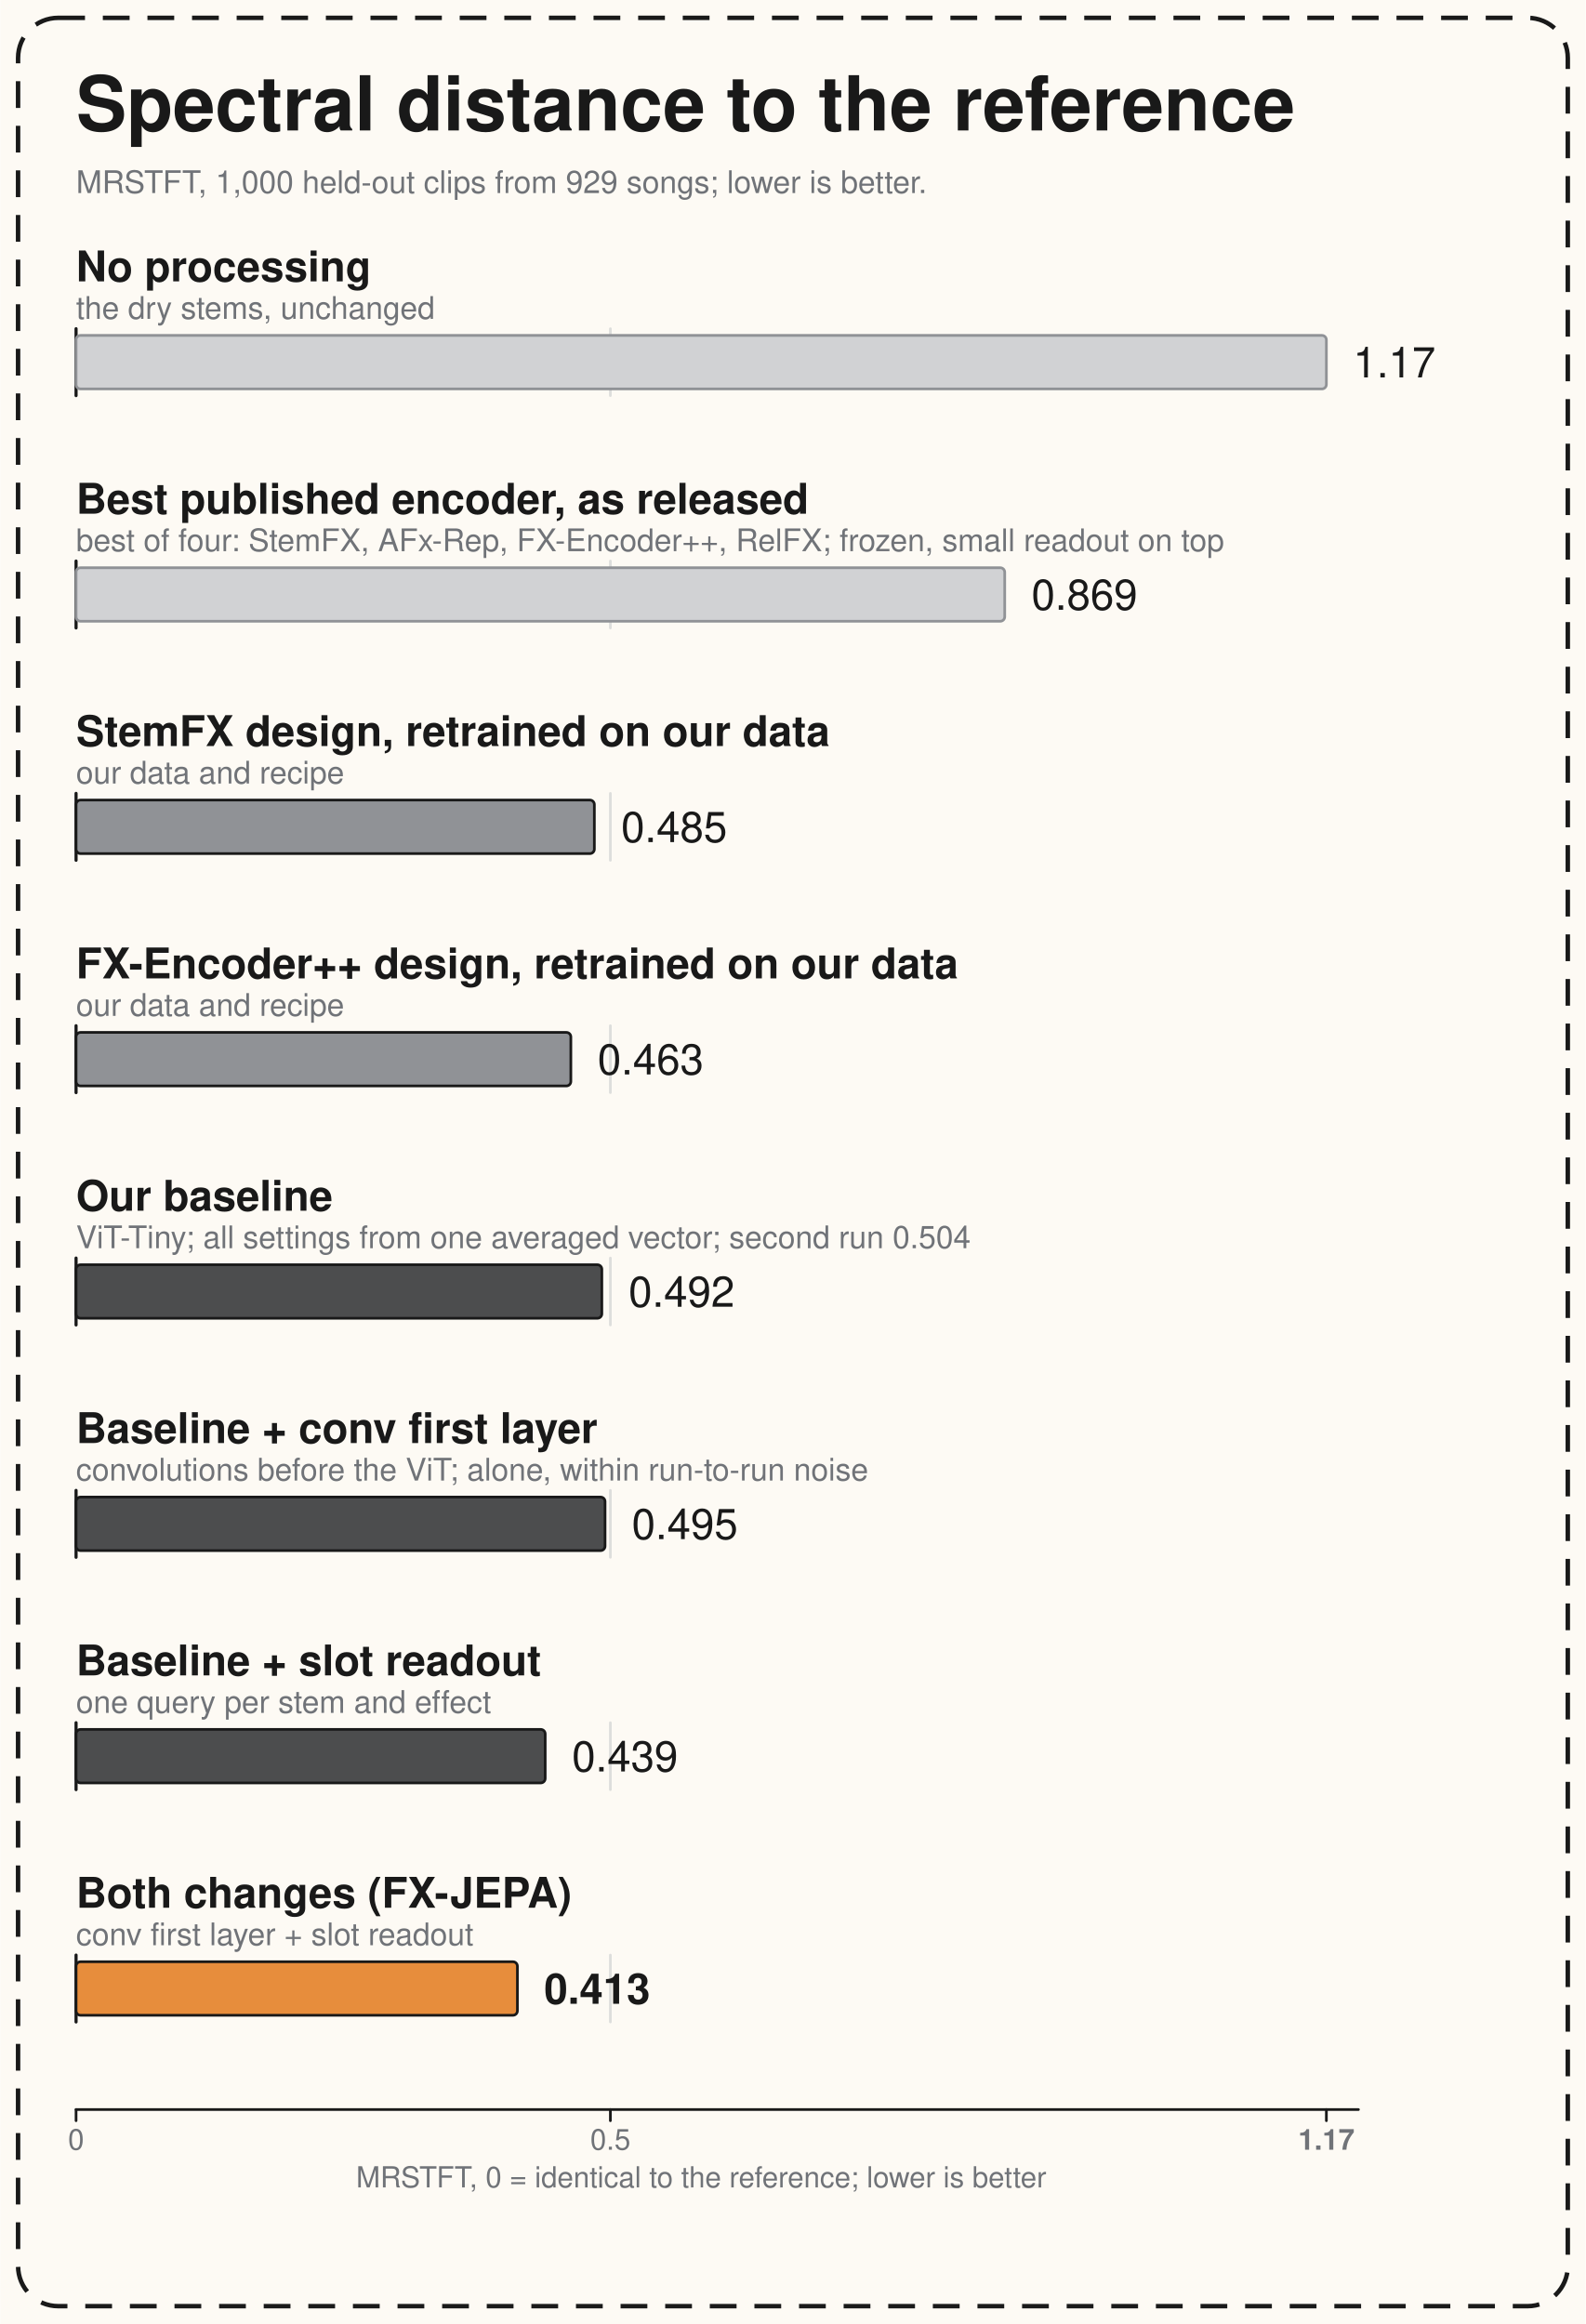
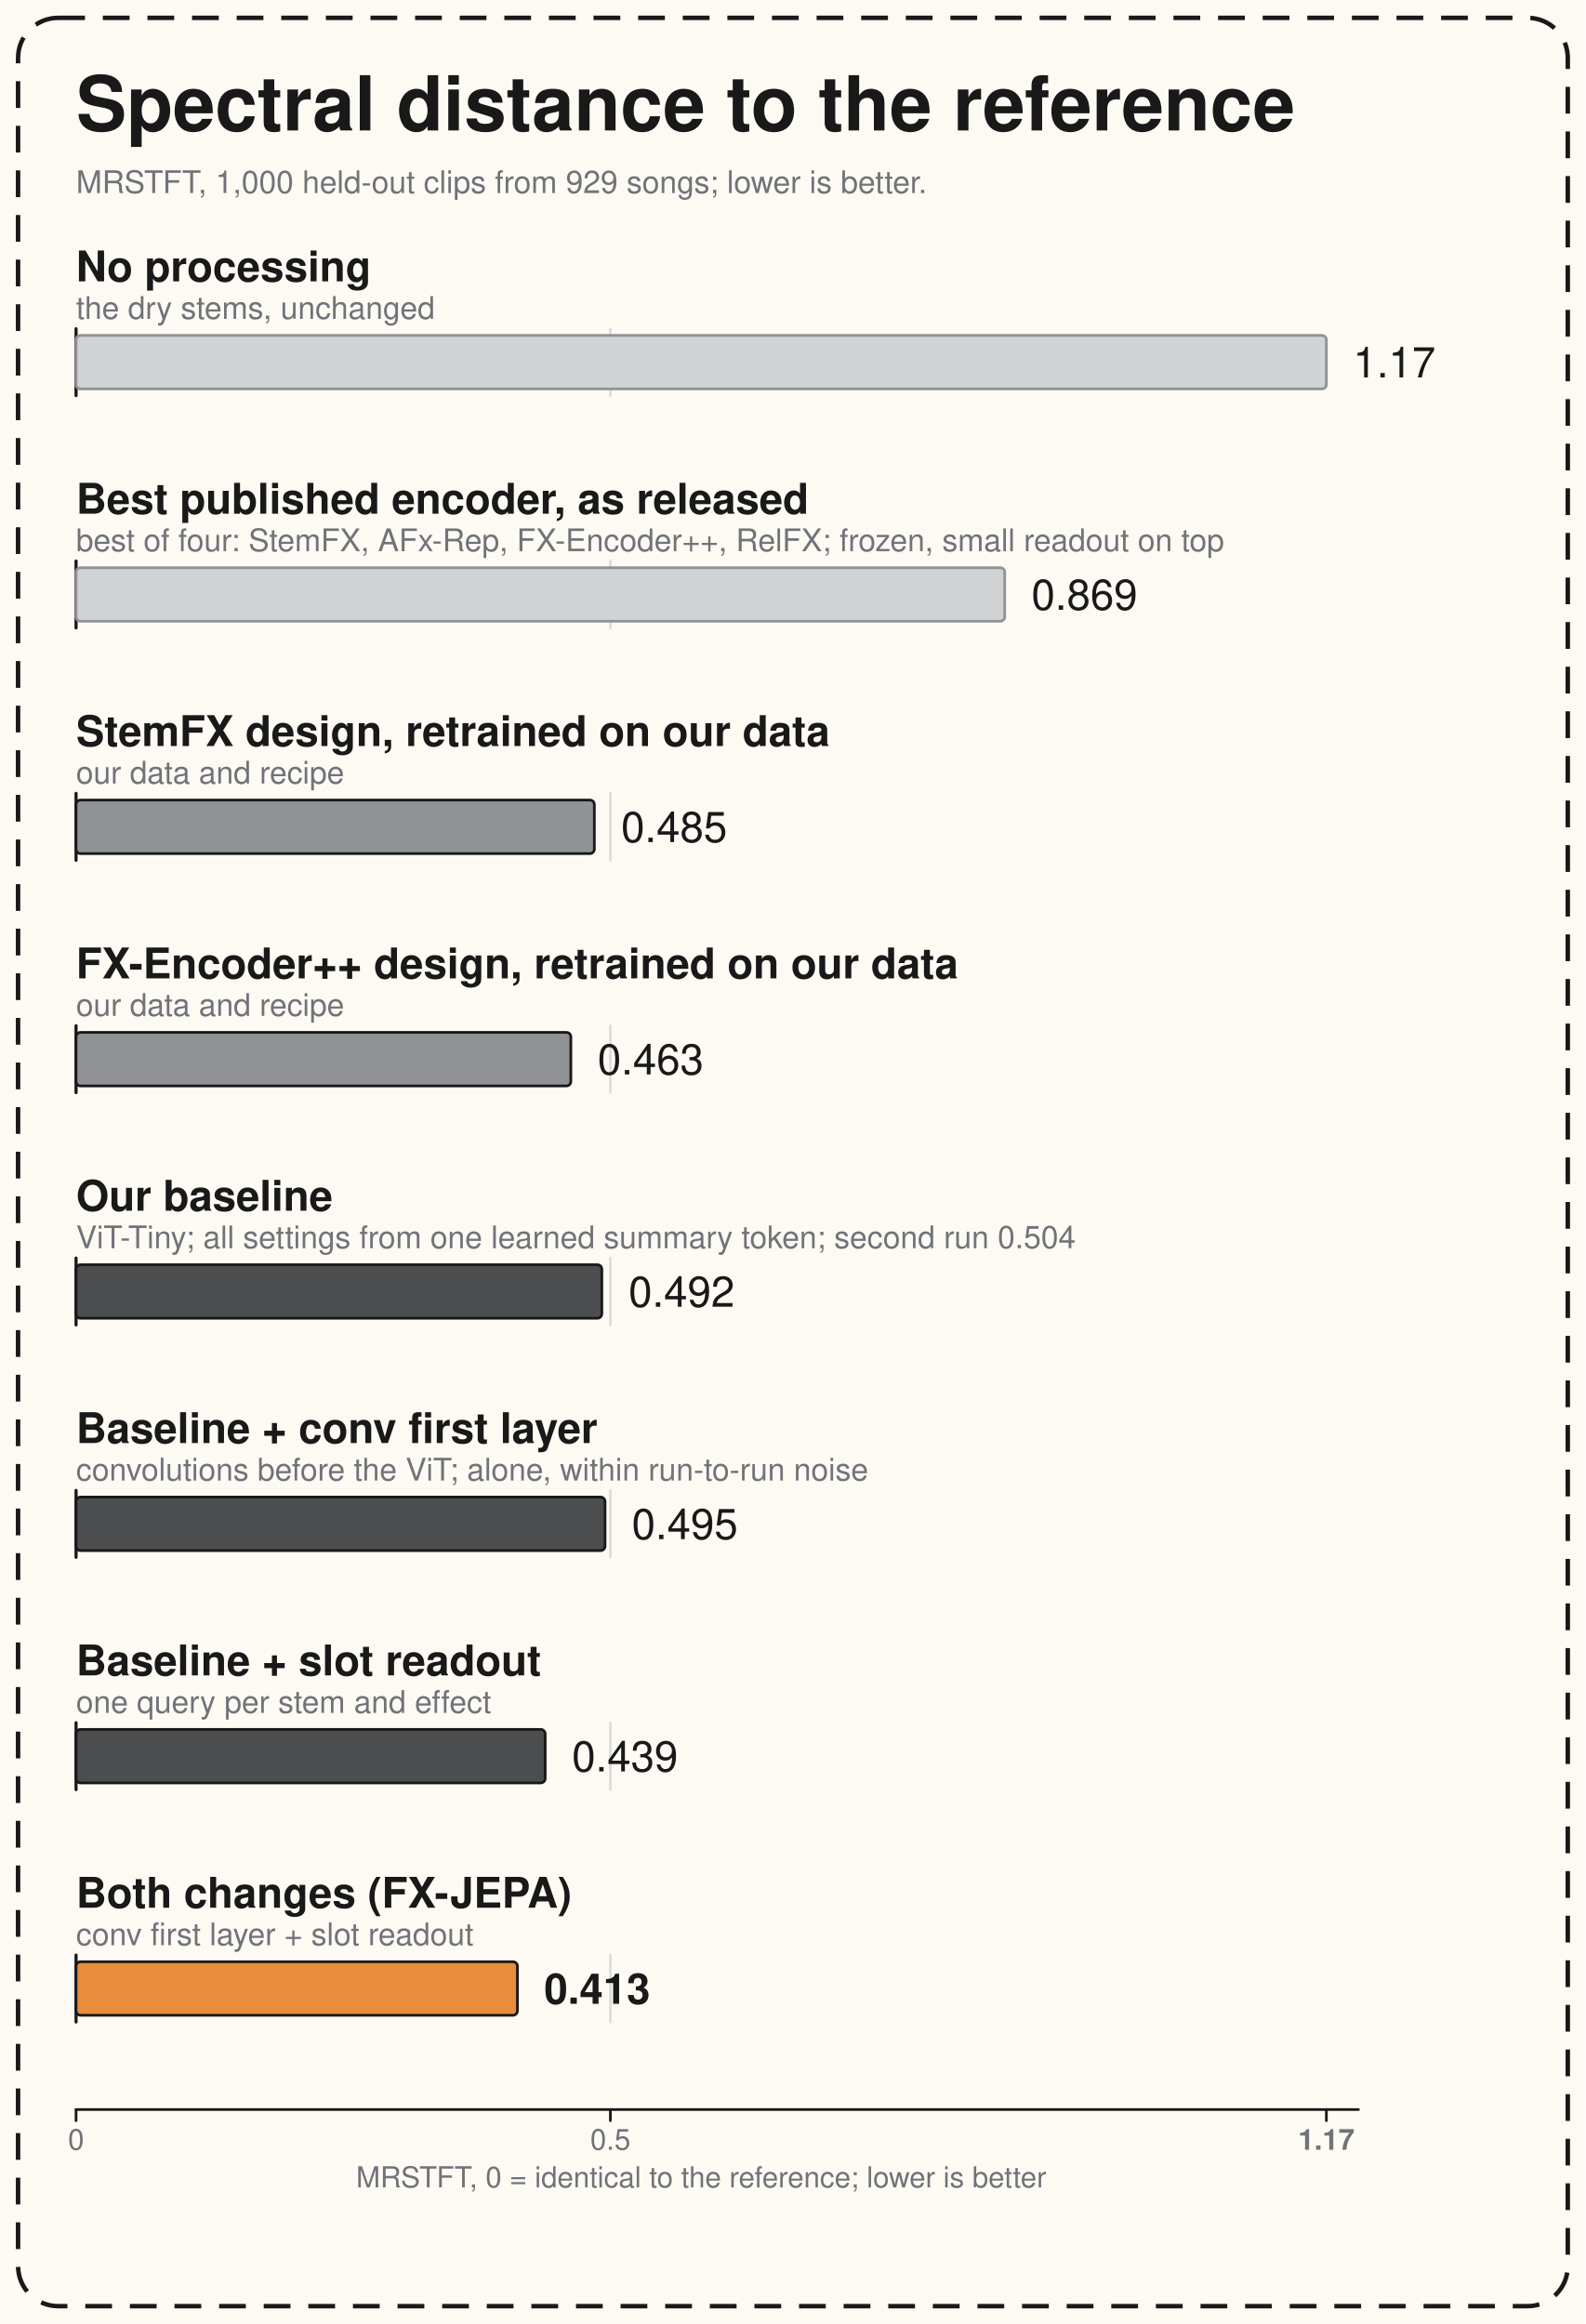
<svg xmlns="http://www.w3.org/2000/svg" width="1422" height="2084" viewBox="1414.0 226.0 710.8 1042.0" role="img" aria-labelledby="title-results">
  <rect x="1414.0" y="226.0" width="710.8" height="1042.0" fill="#FDFAF4" />
  <g id="fig-results-results">
    <path d="M 1440 234 H 2098.8 A 18 18 0 0 1 2116.8 252 V 1242 A 18 18 0 0 1 2098.8 1260 H 1440 A 18 18 0 0 1 1422 1242 V 252 A 18 18 0 0 1 1440 234 Z" fill="none" stroke="#191919" stroke-width="2" stroke-linecap="butt" stroke-linejoin="round" stroke-dasharray="12 8" />
    <text x="1448" y="284.48" font-family="Helvetica Now Display, Helvetica Neue, Helvetica, Arial, sans-serif" font-size="34" font-weight="700" fill="#191919" text-anchor="start">Spectral distance to the reference</text>
    <text x="1448" y="312.56" font-family="Helvetica Now Display, Helvetica Neue, Helvetica, Arial, sans-serif" font-size="14" font-weight="400" fill="#707378" text-anchor="start">MRSTFT, 1,000 held-out clips from 929 songs; lower is better.</text>
    <text x="1448" y="352.16" font-family="Helvetica Now Display, Helvetica Neue, Helvetica, Arial, sans-serif" font-size="19" font-weight="700" fill="#191919" text-anchor="start">No processing</text>
    <text x="1448" y="368.96" font-family="Helvetica Now Display, Helvetica Neue, Helvetica, Arial, sans-serif" font-size="14" font-weight="400" fill="#707378" text-anchor="start">the dry stems, unchanged</text>
    <line x1="1687.556" y1="373.38" x2="1687.556" y2="403.38" stroke="#DDDEDC" stroke-width="1.2" stroke-linecap="round" />
    <line x1="1448" y1="373.38" x2="1448" y2="403.38" stroke="#191919" stroke-width="1.4" stroke-linecap="round" />
    <rect x="1448" y="376.38" width="560.562" height="24" fill="#d1d2d4" stroke="#909296" stroke-width="1.2" rx="2" ry="2" stroke-linejoin="round" />
    <text x="2020.562" y="395.22" font-family="Helvetica Now Display, Helvetica Neue, Helvetica, Arial, sans-serif" font-size="19" font-weight="400" fill="#191919" text-anchor="start">1.17</text>
    <text x="1448" y="456.331" font-family="Helvetica Now Display, Helvetica Neue, Helvetica, Arial, sans-serif" font-size="19" font-weight="700" fill="#191919" text-anchor="start">Best published encoder, as released</text>
    <text x="1448" y="473.131" font-family="Helvetica Now Display, Helvetica Neue, Helvetica, Arial, sans-serif" font-size="14" font-weight="400" fill="#707378" text-anchor="start">best of four: StemFX, AFx-Rep, FX-Encoder++, RelFX; frozen, small readout on top</text>
    <line x1="1687.556" y1="477.551" x2="1687.556" y2="507.551" stroke="#DDDEDC" stroke-width="1.2" stroke-linecap="round" />
    <line x1="1448" y1="477.551" x2="1448" y2="507.551" stroke="#191919" stroke-width="1.4" stroke-linecap="round" />
    <rect x="1448" y="480.551" width="416.349" height="24" fill="#d1d2d4" stroke="#909296" stroke-width="1.2" rx="2" ry="2" stroke-linejoin="round" />
    <text x="1876.349" y="499.391" font-family="Helvetica Now Display, Helvetica Neue, Helvetica, Arial, sans-serif" font-size="19" font-weight="400" fill="#191919" text-anchor="start">0.869</text>
    <text x="1448" y="560.502" font-family="Helvetica Now Display, Helvetica Neue, Helvetica, Arial, sans-serif" font-size="19" font-weight="700" fill="#191919" text-anchor="start">StemFX design, retrained on our data</text>
    <text x="1448" y="577.303" font-family="Helvetica Now Display, Helvetica Neue, Helvetica, Arial, sans-serif" font-size="14" font-weight="400" fill="#707378" text-anchor="start">our data and recipe</text>
    <line x1="1687.556" y1="581.722" x2="1687.556" y2="611.722" stroke="#DDDEDC" stroke-width="1.2" stroke-linecap="round" />
    <line x1="1448" y1="581.722" x2="1448" y2="611.722" stroke="#191919" stroke-width="1.4" stroke-linecap="round" />
    <rect x="1448" y="584.722" width="232.37" height="24" fill="#909296" stroke="#191919" stroke-width="1.2" rx="2" ry="2" stroke-linejoin="round" />
    <text x="1692.37" y="603.562" font-family="Helvetica Now Display, Helvetica Neue, Helvetica, Arial, sans-serif" font-size="19" font-weight="400" fill="#191919" text-anchor="start">0.485</text>
    <text x="1448" y="664.674" font-family="Helvetica Now Display, Helvetica Neue, Helvetica, Arial, sans-serif" font-size="19" font-weight="700" fill="#191919" text-anchor="start">FX-Encoder++ design, retrained on our data</text>
    <text x="1448" y="681.474" font-family="Helvetica Now Display, Helvetica Neue, Helvetica, Arial, sans-serif" font-size="14" font-weight="400" fill="#707378" text-anchor="start">our data and recipe</text>
    <line x1="1687.556" y1="685.894" x2="1687.556" y2="715.894" stroke="#DDDEDC" stroke-width="1.2" stroke-linecap="round" />
    <line x1="1448" y1="685.894" x2="1448" y2="715.894" stroke="#191919" stroke-width="1.4" stroke-linecap="round" />
    <rect x="1448" y="688.894" width="221.829" height="24" fill="#909296" stroke="#191919" stroke-width="1.2" rx="2" ry="2" stroke-linejoin="round" />
    <text x="1681.829" y="707.734" font-family="Helvetica Now Display, Helvetica Neue, Helvetica, Arial, sans-serif" font-size="19" font-weight="400" fill="#191919" text-anchor="start">0.463</text>
    <text x="1448" y="768.845" font-family="Helvetica Now Display, Helvetica Neue, Helvetica, Arial, sans-serif" font-size="19" font-weight="700" fill="#191919" text-anchor="start">Our baseline</text>
-     <text x="1448" y="785.645" font-family="Helvetica Now Display, Helvetica Neue, Helvetica, Arial, sans-serif" font-size="14" font-weight="400" fill="#707378" text-anchor="start">ViT-Tiny; all settings from one averaged vector; second run 0.504</text>
+     <text x="1448" y="785.645" font-family="Helvetica Now Display, Helvetica Neue, Helvetica, Arial, sans-serif" font-size="14" font-weight="400" fill="#707378" text-anchor="start">ViT-Tiny; all settings from one learned summary token; second run 0.504</text>
    <line x1="1687.556" y1="790.065" x2="1687.556" y2="820.065" stroke="#DDDEDC" stroke-width="1.2" stroke-linecap="round" />
    <line x1="1448" y1="790.065" x2="1448" y2="820.065" stroke="#191919" stroke-width="1.4" stroke-linecap="round" />
    <rect x="1448" y="793.065" width="235.723" height="24" fill="#4c4d4e" stroke="#191919" stroke-width="1.2" rx="2" ry="2" stroke-linejoin="round" />
    <text x="1695.723" y="811.905" font-family="Helvetica Now Display, Helvetica Neue, Helvetica, Arial, sans-serif" font-size="19" font-weight="400" fill="#191919" text-anchor="start">0.492</text>
    <text x="1448" y="873.016" font-family="Helvetica Now Display, Helvetica Neue, Helvetica, Arial, sans-serif" font-size="19" font-weight="700" fill="#191919" text-anchor="start">Baseline + conv first layer</text>
    <text x="1448" y="889.816" font-family="Helvetica Now Display, Helvetica Neue, Helvetica, Arial, sans-serif" font-size="14" font-weight="400" fill="#707378" text-anchor="start">convolutions before the ViT; alone, within run-to-run noise</text>
    <line x1="1687.556" y1="894.236" x2="1687.556" y2="924.236" stroke="#DDDEDC" stroke-width="1.2" stroke-linecap="round" />
    <line x1="1448" y1="894.236" x2="1448" y2="924.236" stroke="#191919" stroke-width="1.4" stroke-linecap="round" />
    <rect x="1448" y="897.236" width="237.161" height="24" fill="#4c4d4e" stroke="#191919" stroke-width="1.2" rx="2" ry="2" stroke-linejoin="round" />
    <text x="1697.161" y="916.076" font-family="Helvetica Now Display, Helvetica Neue, Helvetica, Arial, sans-serif" font-size="19" font-weight="400" fill="#191919" text-anchor="start">0.495</text>
    <text x="1448" y="977.188" font-family="Helvetica Now Display, Helvetica Neue, Helvetica, Arial, sans-serif" font-size="19" font-weight="700" fill="#191919" text-anchor="start">Baseline + slot readout</text>
    <text x="1448" y="993.988" font-family="Helvetica Now Display, Helvetica Neue, Helvetica, Arial, sans-serif" font-size="14" font-weight="400" fill="#707378" text-anchor="start">one query per stem and effect</text>
    <line x1="1687.556" y1="998.408" x2="1687.556" y2="1028.408" stroke="#DDDEDC" stroke-width="1.2" stroke-linecap="round" />
    <line x1="1448" y1="998.408" x2="1448" y2="1028.408" stroke="#191919" stroke-width="1.4" stroke-linecap="round" />
    <rect x="1448" y="1001.408" width="210.33" height="24" fill="#4c4d4e" stroke="#191919" stroke-width="1.2" rx="2" ry="2" stroke-linejoin="round" />
    <text x="1670.33" y="1020.248" font-family="Helvetica Now Display, Helvetica Neue, Helvetica, Arial, sans-serif" font-size="19" font-weight="400" fill="#191919" text-anchor="start">0.439</text>
    <text x="1448" y="1081.359" font-family="Helvetica Now Display, Helvetica Neue, Helvetica, Arial, sans-serif" font-size="19" font-weight="700" fill="#191919" text-anchor="start">Both changes (FX-JEPA)</text>
    <text x="1448" y="1098.159" font-family="Helvetica Now Display, Helvetica Neue, Helvetica, Arial, sans-serif" font-size="14" font-weight="400" fill="#707378" text-anchor="start">conv first layer + slot readout</text>
    <line x1="1687.556" y1="1102.579" x2="1687.556" y2="1132.579" stroke="#DDDEDC" stroke-width="1.2" stroke-linecap="round" />
    <line x1="1448" y1="1102.579" x2="1448" y2="1132.579" stroke="#191919" stroke-width="1.4" stroke-linecap="round" />
    <rect x="1448" y="1105.579" width="197.873" height="24" fill="#e78d3c" stroke="#191919" stroke-width="1.2" rx="2" ry="2" stroke-linejoin="round" />
    <text x="1657.873" y="1124.419" font-family="Helvetica Now Display, Helvetica Neue, Helvetica, Arial, sans-serif" font-size="19" font-weight="700" fill="#191919" text-anchor="start">0.413</text>
    <line x1="1448" y1="1171.85" x2="2022.935" y2="1171.85" stroke="#191919" stroke-width="1.2" stroke-linecap="round" />
    <line x1="1448" y1="1171.85" x2="1448" y2="1176.85" stroke="#191919" stroke-width="1.2" stroke-linecap="round" />
    <text x="1448" y="1189.85" font-family="Helvetica Now Display, Helvetica Neue, Helvetica, Arial, sans-serif" font-size="13" font-weight="400" fill="#707378" text-anchor="middle">0</text>
    <line x1="1687.556" y1="1171.85" x2="1687.556" y2="1176.85" stroke="#191919" stroke-width="1.2" stroke-linecap="round" />
    <text x="1687.556" y="1189.85" font-family="Helvetica Now Display, Helvetica Neue, Helvetica, Arial, sans-serif" font-size="13" font-weight="400" fill="#707378" text-anchor="middle">0.5</text>
    <line x1="2008.562" y1="1171.85" x2="2008.562" y2="1176.85" stroke="#191919" stroke-width="1.2" stroke-linecap="round" />
    <text x="2008.562" y="1189.85" font-family="Helvetica Now Display, Helvetica Neue, Helvetica, Arial, sans-serif" font-size="13" font-weight="700" fill="#707378" text-anchor="middle">1.17</text>
    <text x="1728.281" y="1206.75" font-family="Helvetica Now Display, Helvetica Neue, Helvetica, Arial, sans-serif" font-size="13" font-weight="400" fill="#707378" text-anchor="middle">MRSTFT, 0 = identical to the reference; lower is better</text>
  </g>
</svg>
